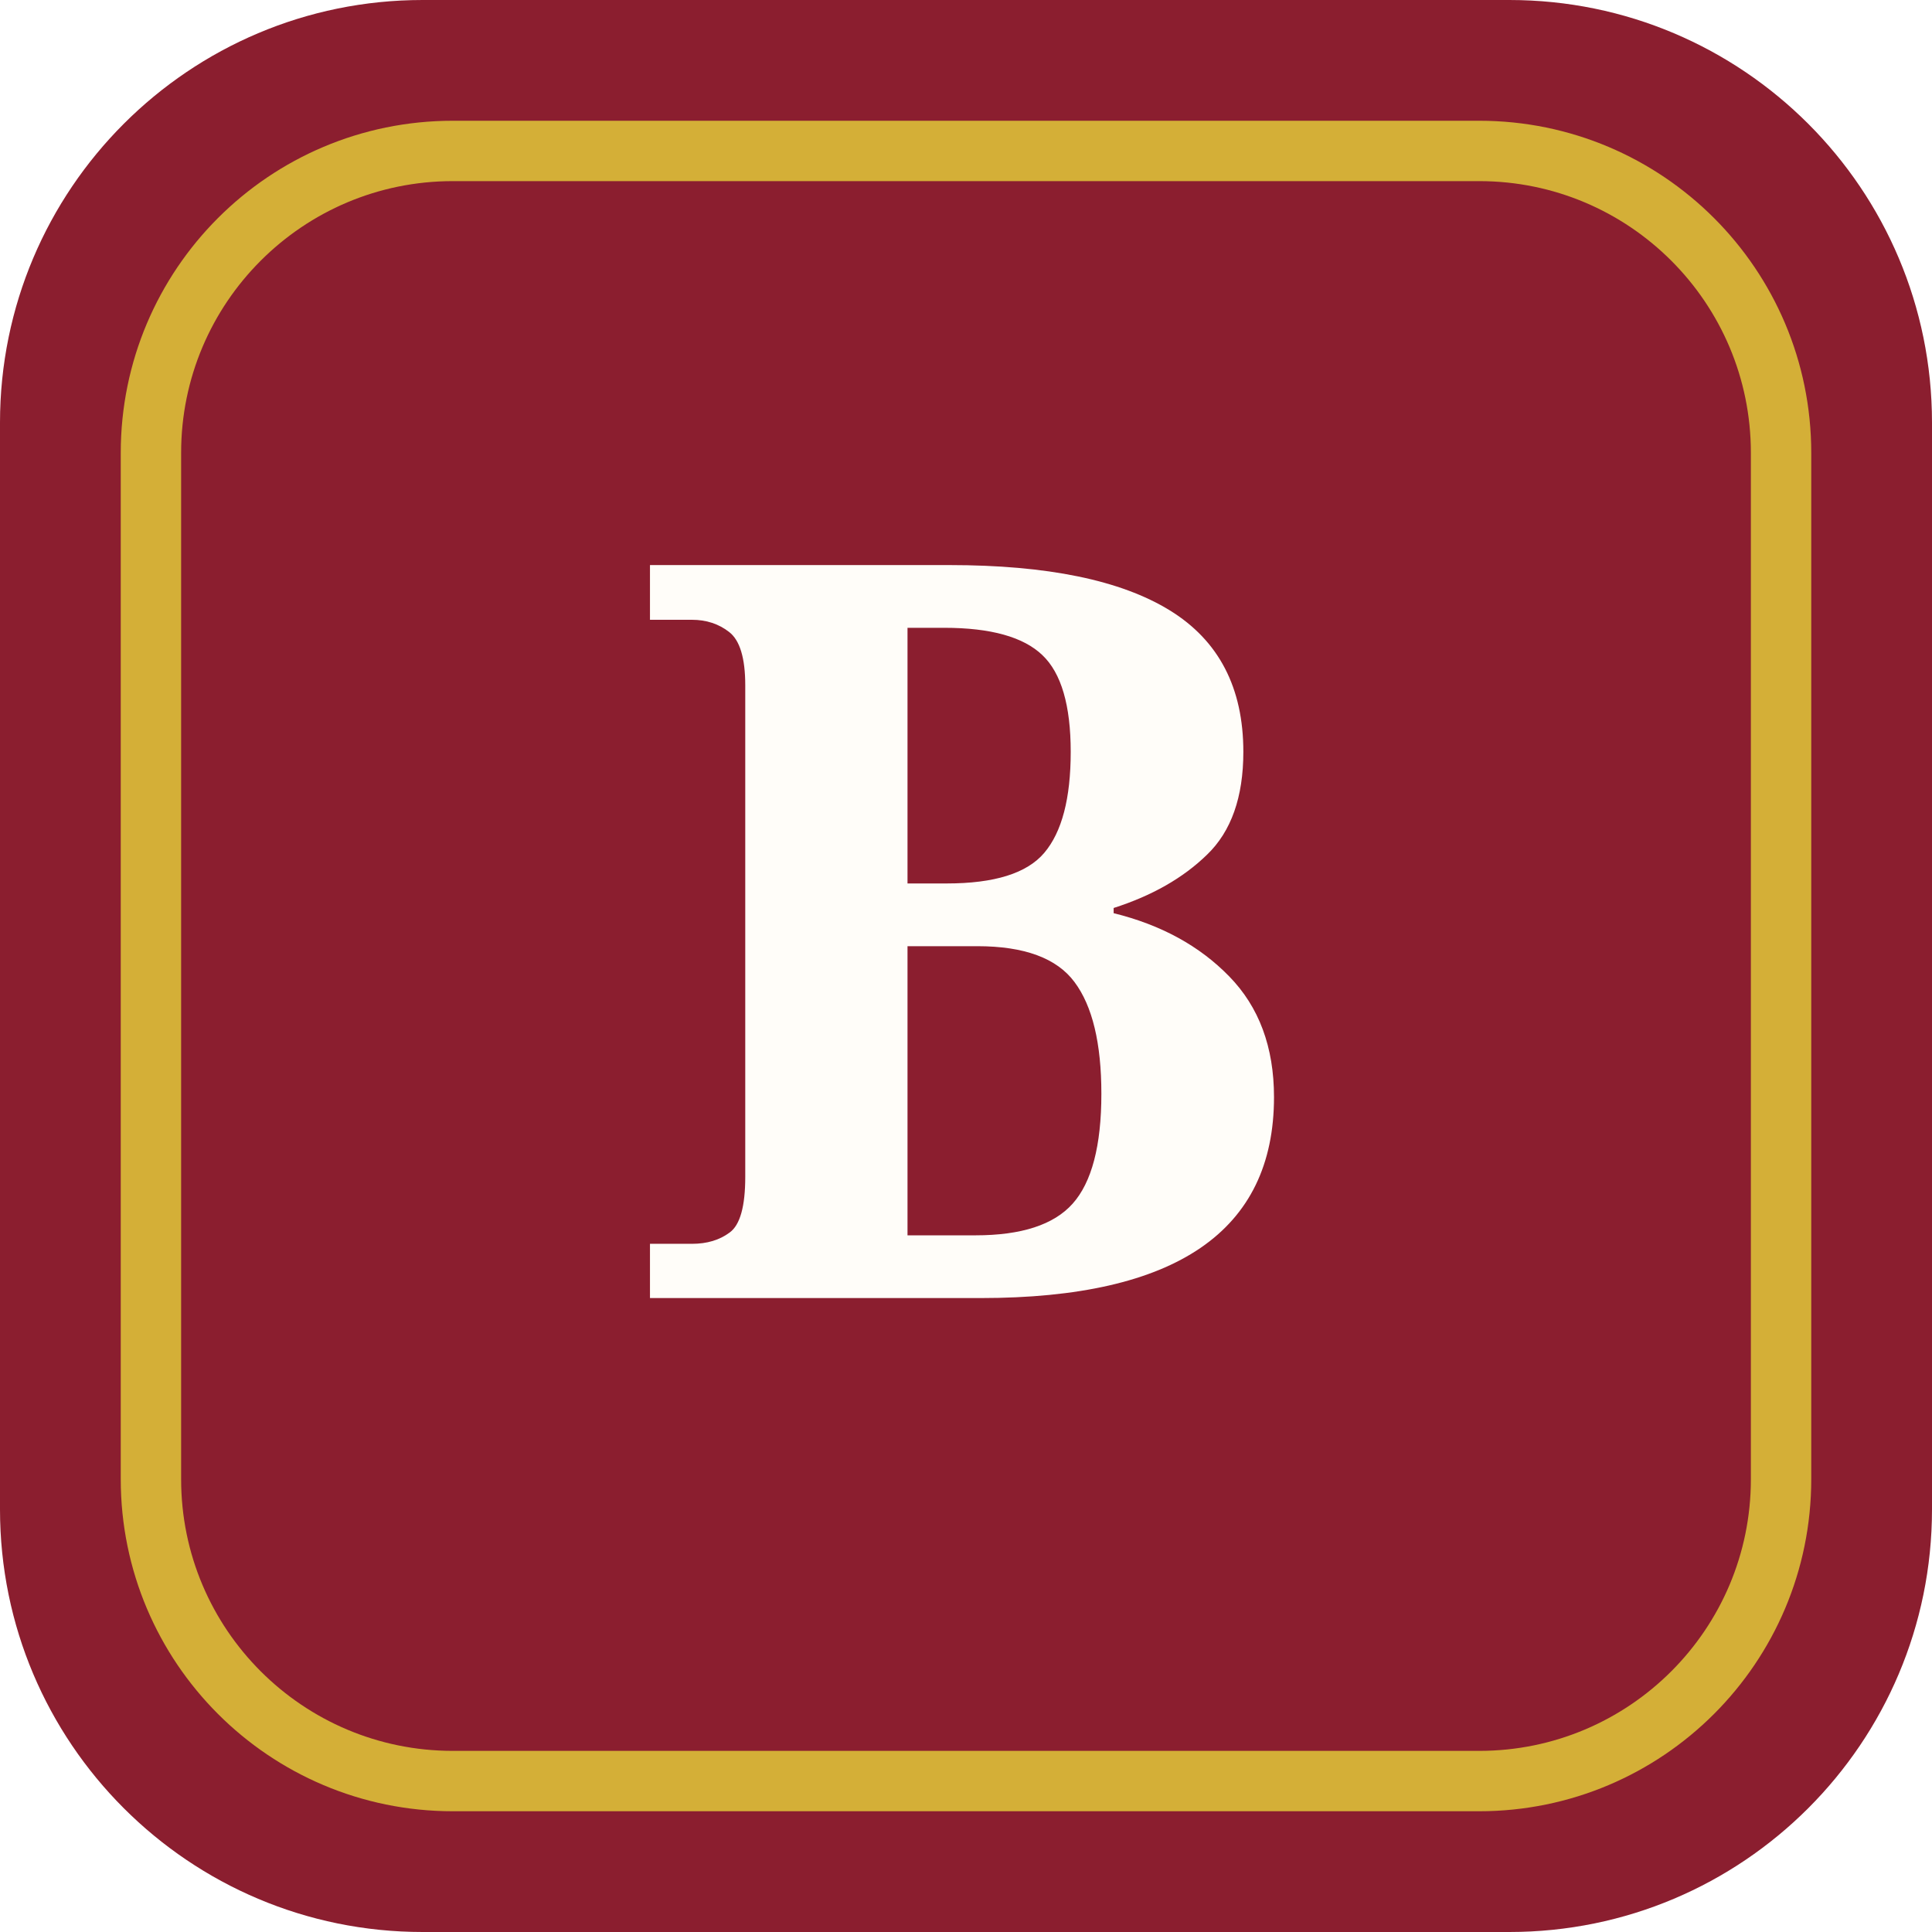
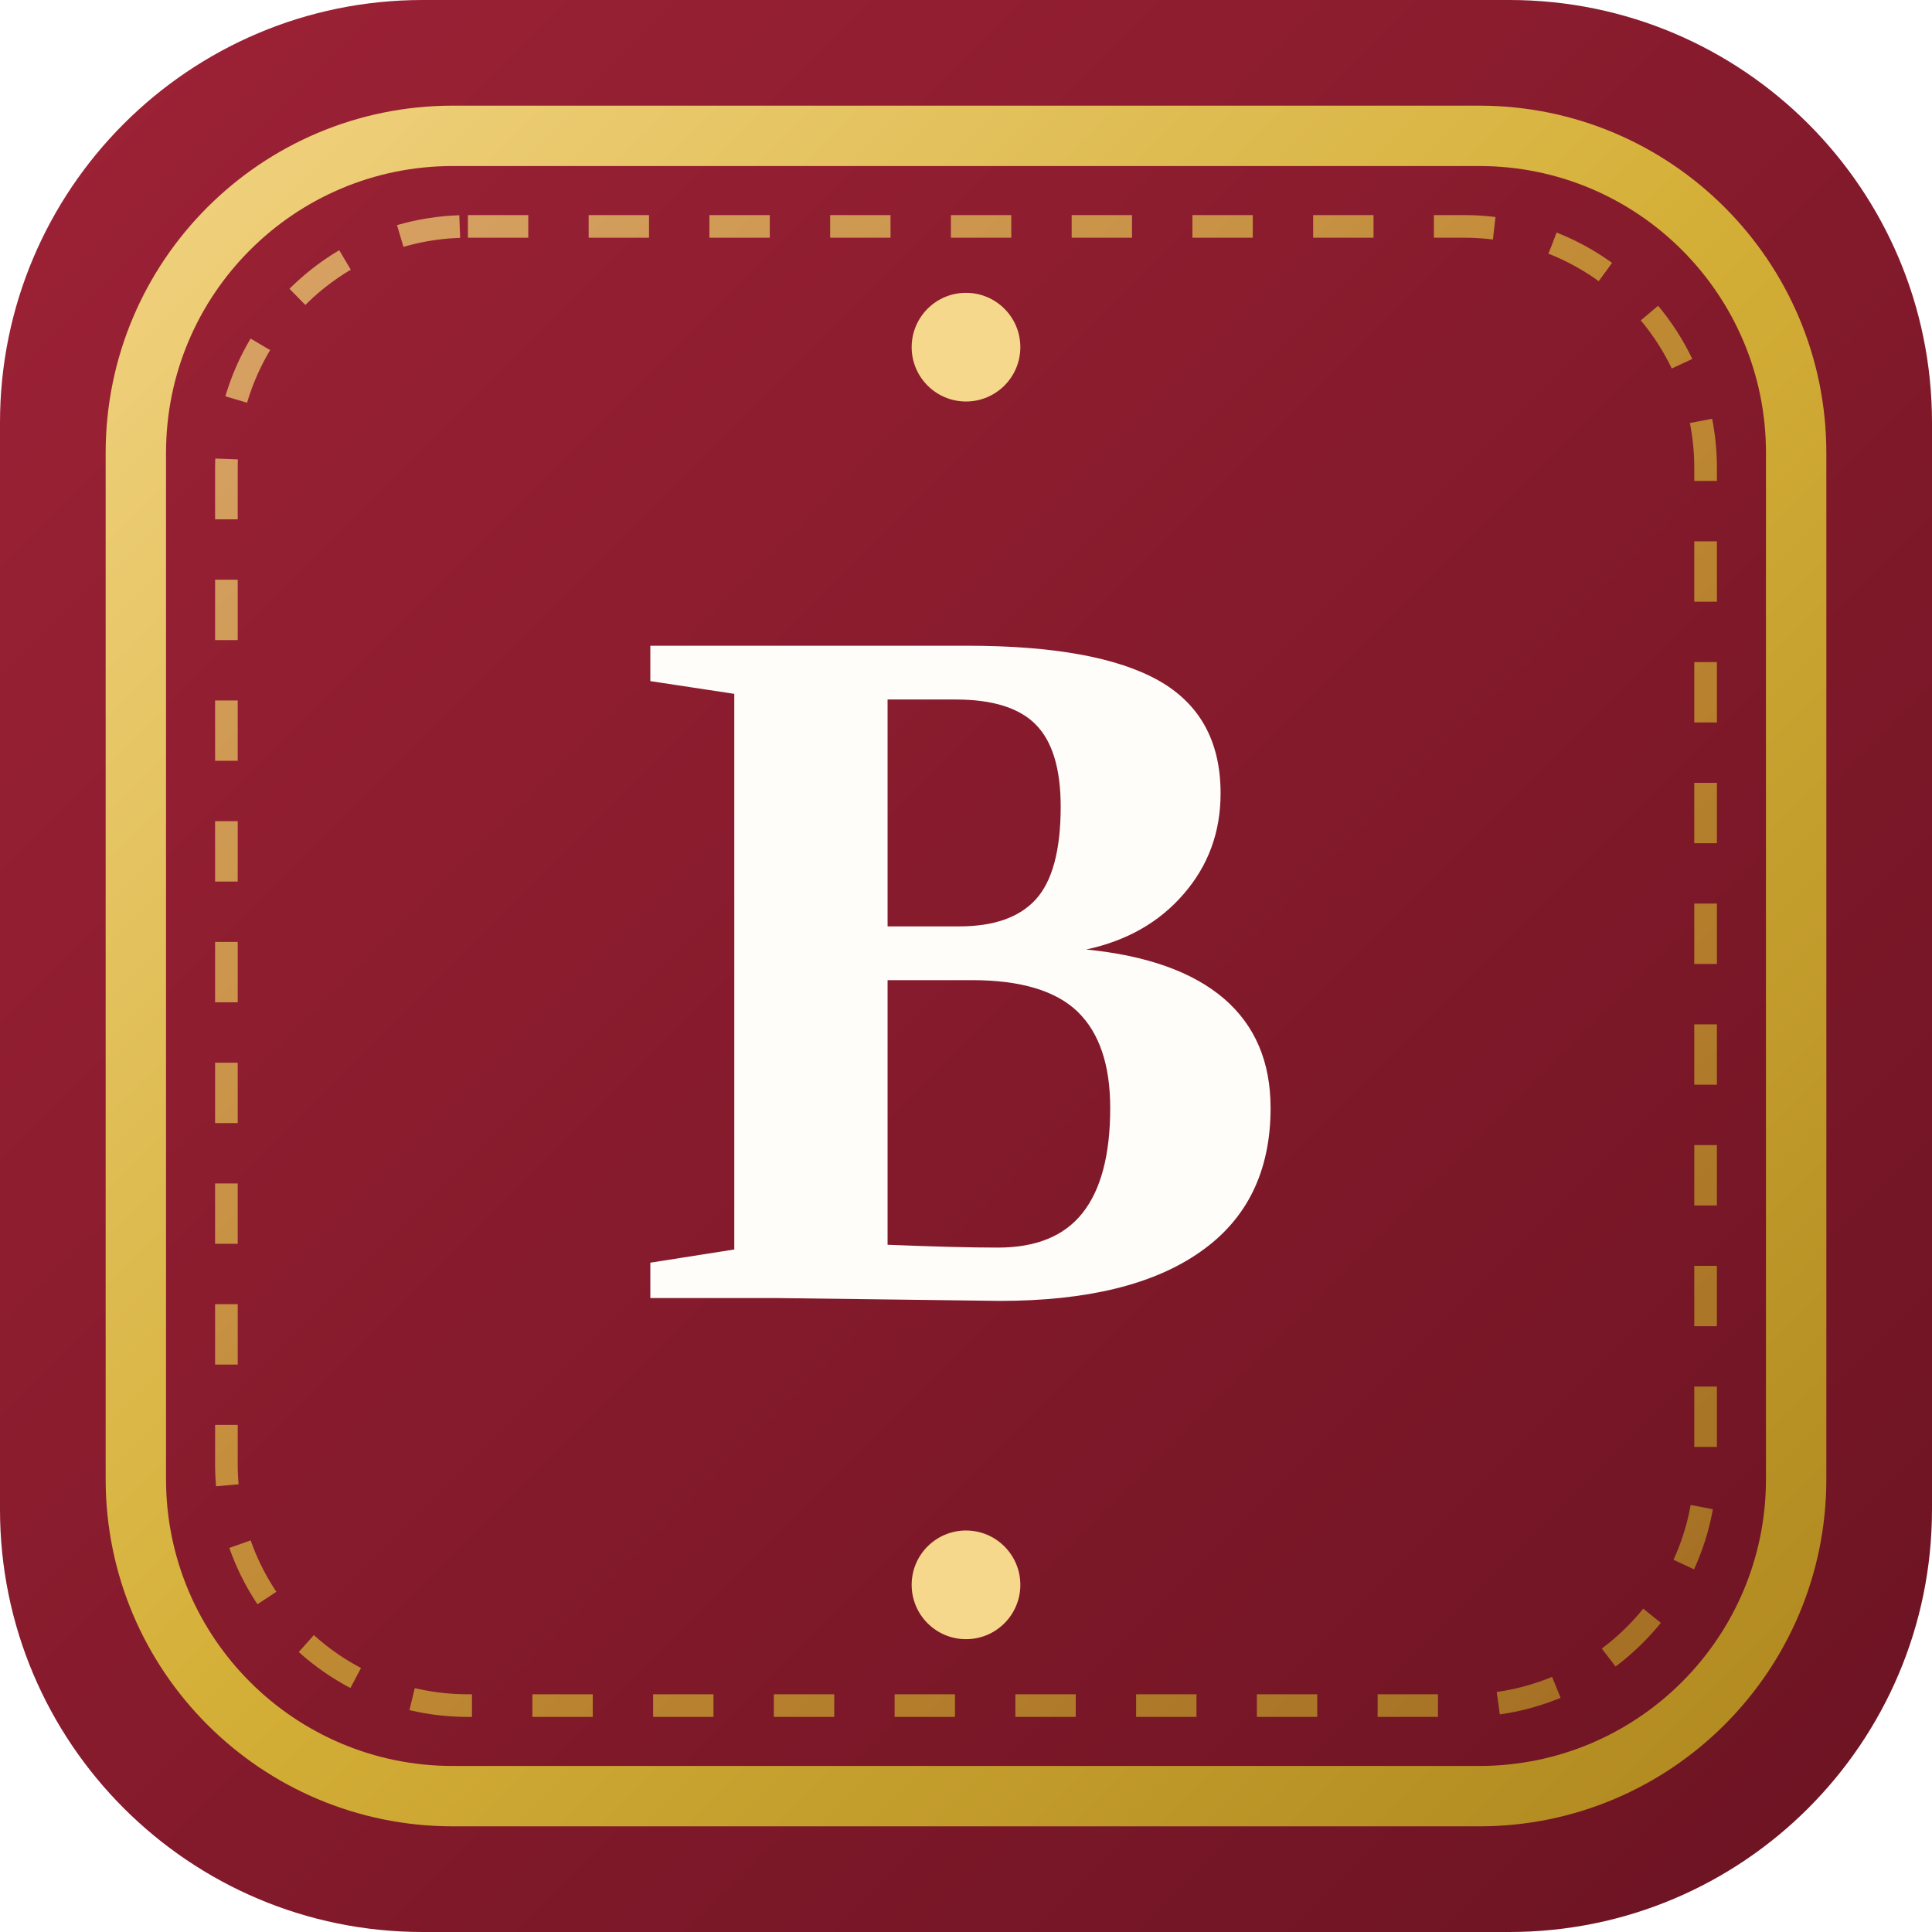
- <svg xmlns="http://www.w3.org/2000/svg" viewBox="0 0 64 64" fill="none">
-   <rect width="64" height="64" rx="14" fill="#8B1E2F" />
-   <rect x="5" y="5" width="54" height="54" rx="10" stroke="#D4AF37" stroke-width="2" />
-   <text x="32" y="43" text-anchor="middle" fill="#FFFDF9" font-family="Georgia, serif" font-size="34" font-weight="700">B</text>
+ <svg xmlns="http://www.w3.org/2000/svg" width="512" height="512" viewBox="0 0 64 64" fill="none">
+   <defs>
+     <linearGradient id="bgGrad" x1="0" y1="0" x2="64" y2="64" gradientUnits="userSpaceOnUse">
+       <stop offset="0%" stop-color="#9E2236" />
+       <stop offset="100%" stop-color="#6B1322" />
+     </linearGradient>
+     <linearGradient id="goldGrad" x1="0" y1="0" x2="64" y2="64" gradientUnits="userSpaceOnUse">
+       <stop offset="0%" stop-color="#F6D88C" />
+       <stop offset="50%" stop-color="#D4AF37" />
+       <stop offset="100%" stop-color="#AA821C" />
+     </linearGradient>
+   </defs>
+   <rect width="64" height="64" rx="14" fill="url(#bgGrad)" />
+   <rect x="4.5" y="4.5" width="55" height="55" rx="10.5" stroke="url(#goldGrad)" stroke-width="2" />
+   <rect x="7.5" y="7.5" width="49" height="49" rx="8" stroke="url(#goldGrad)" stroke-width="0.75" stroke-dasharray="2 2" opacity="0.75" />
+   <circle cx="32" cy="11.5" r="1.8" fill="#F6D88C" />
+   <circle cx="32" cy="52.5" r="1.8" fill="#F6D88C" />
+   <text x="32" y="43" text-anchor="middle" fill="#FFFDF9" font-family="Georgia, 'Times New Roman', serif" font-size="33" font-weight="700">B</text>
</svg>
